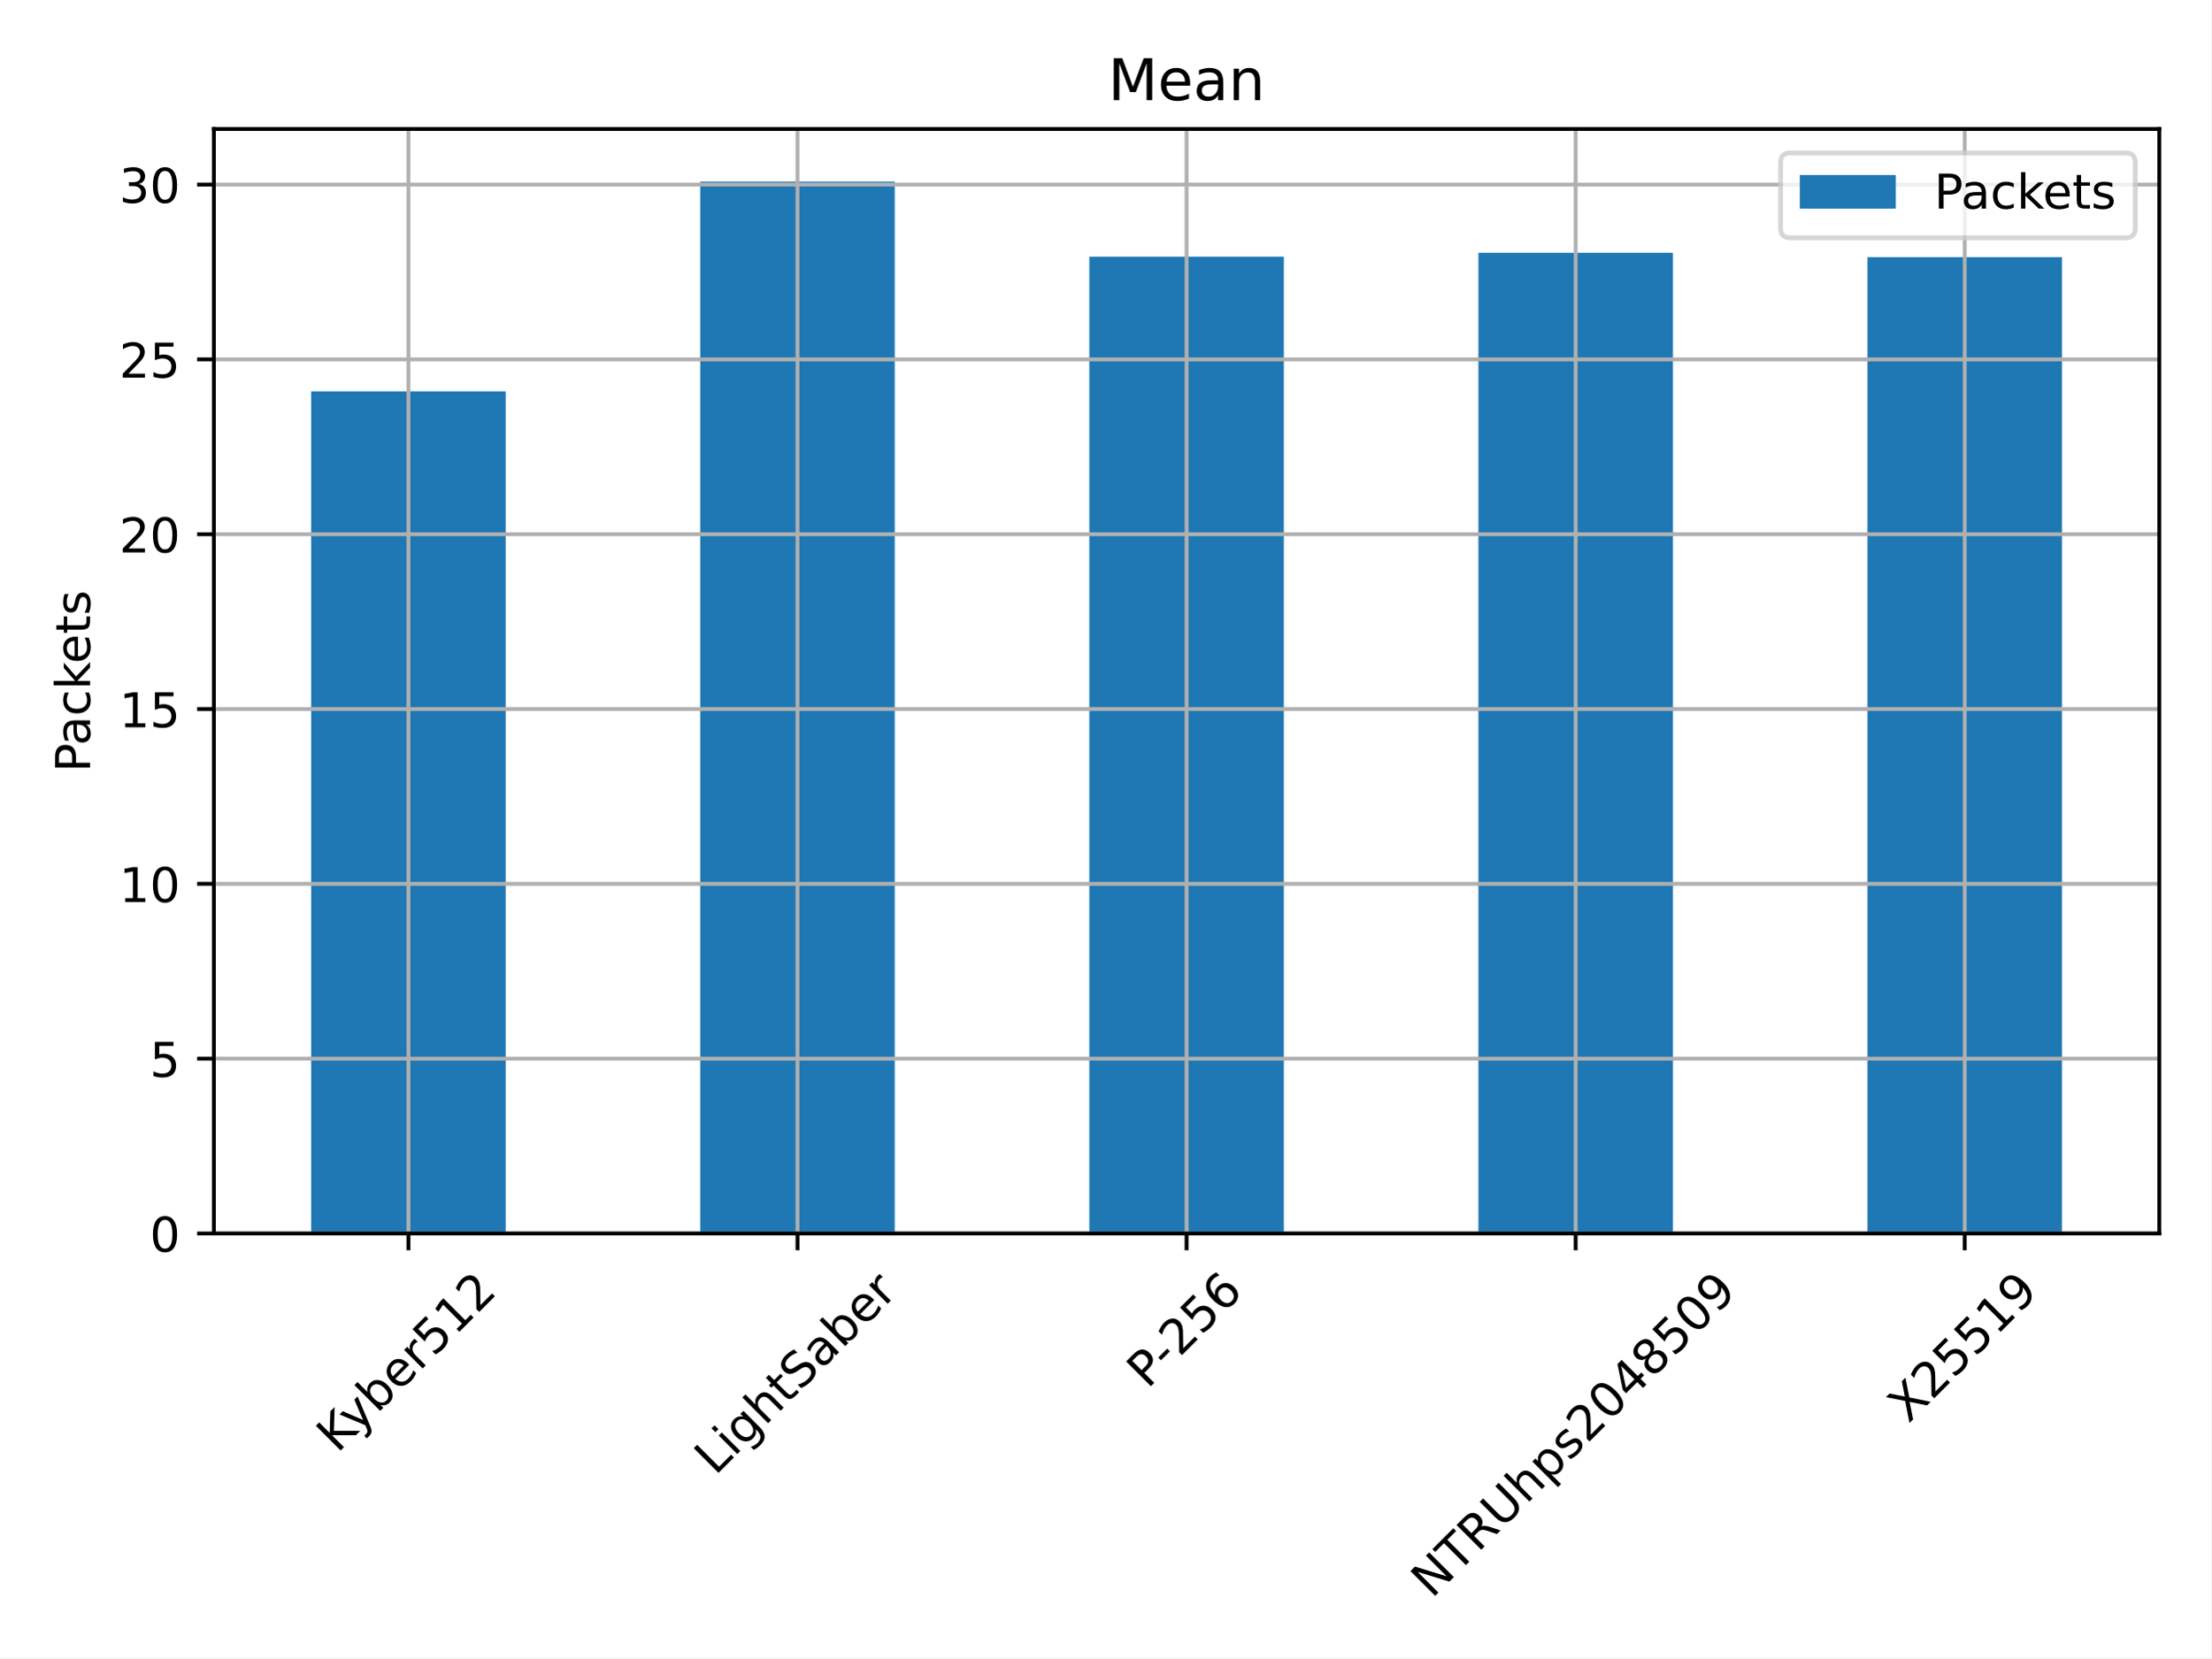
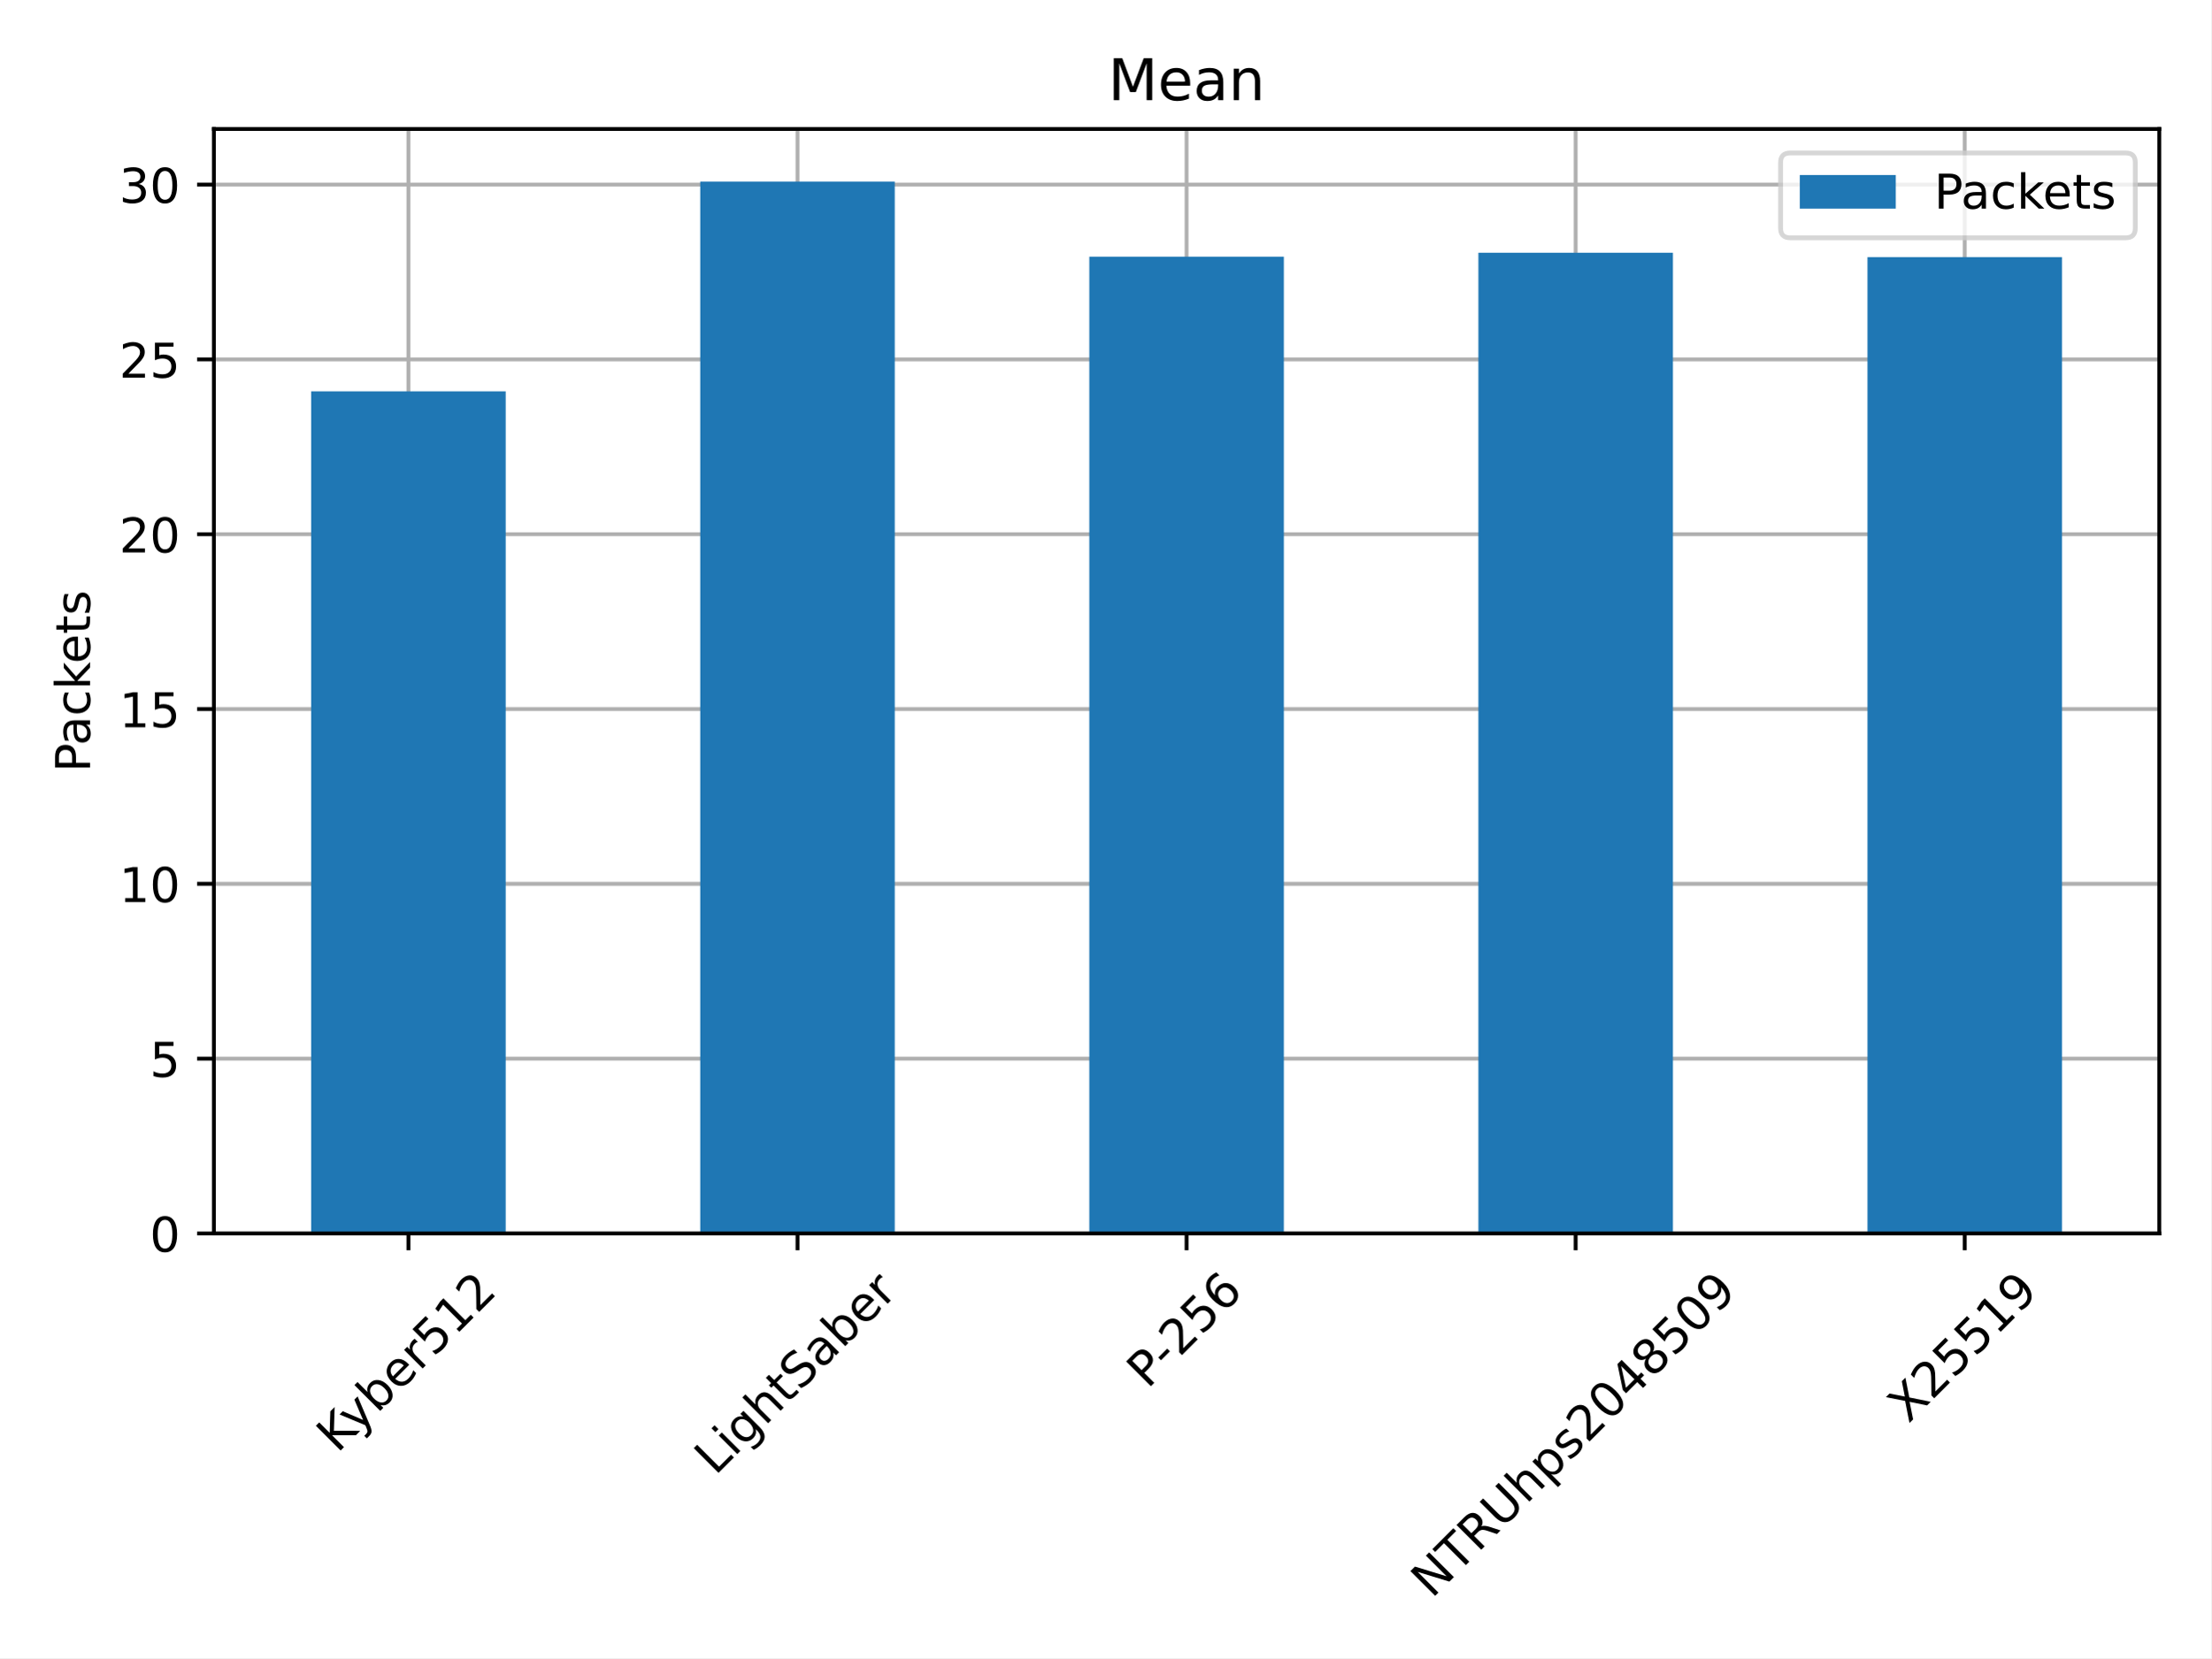
<svg xmlns="http://www.w3.org/2000/svg" xmlns:xlink="http://www.w3.org/1999/xlink" height="345.6pt" version="1.1" viewBox="0 0 460.8 345.6" width="460.8pt">
  <defs>
    <style type="text/css">*{stroke-linecap:butt;stroke-linejoin:round;}</style>
  </defs>
  <g id="figure_1">
    <g id="patch_1">
      <path d="M 0 345.6  L 460.8 345.6  L 460.8 0  L 0 0  z " style="fill:#ffffff;" />
    </g>
    <g id="axes_1">
      <g id="patch_2">
        <path d="M 44.57 257.096  L 450 257.096  L 450 26.88  L 44.57 26.88  z " style="fill:#ffffff;" />
      </g>
-       <g id="patch_3">
-         <path clip-path="url(#pce57341bcd)" d="M 64.841 257.096  L 105.385 257.096  L 105.385 81.568  L 64.841 81.568  z " style="fill:#1f77b4;" />
-       </g>
-       <g id="patch_4">
-         <path clip-path="url(#pce57341bcd)" d="M 145.928 257.096  L 186.47 257.096  L 186.47 37.843  L 145.928 37.843  z " style="fill:#1f77b4;" />
-       </g>
-       <g id="patch_5">
-         <path clip-path="url(#pce57341bcd)" d="M 227.013 257.096  L 267.557 257.096  L 267.557 53.496  L 227.013 53.496  z " style="fill:#1f77b4;" />
-       </g>
-       <g id="patch_6">
-         <path clip-path="url(#pce57341bcd)" d="M 308.099 257.096  L 348.642 257.096  L 348.642 52.68  L 308.099 52.68  z " style="fill:#1f77b4;" />
-       </g>
-       <g id="patch_7">
-         <path clip-path="url(#pce57341bcd)" d="M 389.185 257.096  L 429.728 257.096  L 429.728 53.584  L 389.185 53.584  z " style="fill:#1f77b4;" />
-       </g>
      <g id="matplotlib.axis_1">
        <g id="xtick_1">
          <g id="line2d_1">
-             <path clip-path="url(#pce57341bcd)" d="M 85.113 257.096  L 85.113 26.88  " style="fill:none;stroke:#b0b0b0;stroke-linecap:square;stroke-width:0.8;" />
+             <path clip-path="url(#p6e0b463f76)" d="M 85.113 257.096  L 85.113 26.88  " style="fill:none;stroke:#b0b0b0;stroke-linecap:square;stroke-width:0.8;" />
          </g>
          <g id="line2d_2">
            <defs>
-               <path d="M 0 0  L 0 3.5  " id="md7f3edbf3f" style="stroke:#000000;stroke-width:0.8;" />
+               <path d="M 0 0  L 0 3.5  " id="m73056ca2be" style="stroke:#000000;stroke-width:0.8;" />
            </defs>
            <g>
-               <use style="stroke:#000000;stroke-width:0.8;" x="85.113" xlink:href="#md7f3edbf3f" y="257.096" />
+               <use style="stroke:#000000;stroke-width:0.8;" x="85.113" xlink:href="#m73056ca2be" y="257.096" />
            </g>
          </g>
          <g id="text_1">
            <g transform="translate(70.28751 303.0226)rotate(-45)scale(0.1 -0.1)">
              <defs>
                <path d="M 9.812 72.906  L 19.672 72.906  L 19.672 42.094  L 52.391 72.906  L 65.094 72.906  L 28.906 38.922  L 67.672 0  L 54.688 0  L 19.672 35.109  L 19.672 0  L 9.812 0  z " id="DejaVuSans-75" />
                <path d="M 32.172 -5.078  Q 28.375 -14.844 24.75 -17.812  Q 21.141 -20.797 15.094 -20.797  L 7.906 -20.797  L 7.906 -13.281  L 13.188 -13.281  Q 16.891 -13.281 18.938 -11.516  Q 21 -9.766 23.484 -3.219  L 25.094 0.875  L 2.984 54.688  L 12.5 54.688  L 29.594 11.922  L 46.688 54.688  L 56.203 54.688  z " id="DejaVuSans-121" />
                <path d="M 48.688 27.297  Q 48.688 37.203 44.609 42.844  Q 40.531 48.484 33.406 48.484  Q 26.266 48.484 22.188 42.844  Q 18.109 37.203 18.109 27.297  Q 18.109 17.391 22.188 11.75  Q 26.266 6.109 33.406 6.109  Q 40.531 6.109 44.609 11.75  Q 48.688 17.391 48.688 27.297  z M 18.109 46.391  Q 20.953 51.266 25.266 53.625  Q 29.594 56 35.594 56  Q 45.562 56 51.781 48.094  Q 58.016 40.188 58.016 27.297  Q 58.016 14.406 51.781 6.484  Q 45.562 -1.422 35.594 -1.422  Q 29.594 -1.422 25.266 0.953  Q 20.953 3.328 18.109 8.203  L 18.109 0  L 9.078 0  L 9.078 75.984  L 18.109 75.984  z " id="DejaVuSans-98" />
                <path d="M 56.203 29.594  L 56.203 25.203  L 14.891 25.203  Q 15.484 15.922 20.484 11.062  Q 25.484 6.203 34.422 6.203  Q 39.594 6.203 44.453 7.469  Q 49.312 8.734 54.109 11.281  L 54.109 2.781  Q 49.266 0.734 44.188 -0.344  Q 39.109 -1.422 33.891 -1.422  Q 20.797 -1.422 13.156 6.188  Q 5.516 13.812 5.516 26.812  Q 5.516 40.234 12.766 48.109  Q 20.016 56 32.328 56  Q 43.359 56 49.781 48.891  Q 56.203 41.797 56.203 29.594  z M 47.219 32.234  Q 47.125 39.594 43.094 43.984  Q 39.062 48.391 32.422 48.391  Q 24.906 48.391 20.391 44.141  Q 15.875 39.891 15.188 32.172  z " id="DejaVuSans-101" />
                <path d="M 41.109 46.297  Q 39.594 47.172 37.812 47.578  Q 36.031 48 33.891 48  Q 26.266 48 22.188 43.047  Q 18.109 38.094 18.109 28.812  L 18.109 0  L 9.078 0  L 9.078 54.688  L 18.109 54.688  L 18.109 46.188  Q 20.953 51.172 25.484 53.578  Q 30.031 56 36.531 56  Q 37.453 56 38.578 55.875  Q 39.703 55.766 41.062 55.516  z " id="DejaVuSans-114" />
                <path d="M 10.797 72.906  L 49.516 72.906  L 49.516 64.594  L 19.828 64.594  L 19.828 46.734  Q 21.969 47.469 24.109 47.828  Q 26.266 48.188 28.422 48.188  Q 40.625 48.188 47.75 41.5  Q 54.891 34.812 54.891 23.391  Q 54.891 11.625 47.562 5.094  Q 40.234 -1.422 26.906 -1.422  Q 22.312 -1.422 17.547 -0.641  Q 12.797 0.141 7.719 1.703  L 7.719 11.625  Q 12.109 9.234 16.797 8.062  Q 21.484 6.891 26.703 6.891  Q 35.156 6.891 40.078 11.328  Q 45.016 15.766 45.016 23.391  Q 45.016 31 40.078 35.438  Q 35.156 39.891 26.703 39.891  Q 22.75 39.891 18.812 39.016  Q 14.891 38.141 10.797 36.281  z " id="DejaVuSans-53" />
                <path d="M 12.406 8.297  L 28.516 8.297  L 28.516 63.922  L 10.984 60.406  L 10.984 69.391  L 28.422 72.906  L 38.281 72.906  L 38.281 8.297  L 54.391 8.297  L 54.391 0  L 12.406 0  z " id="DejaVuSans-49" />
                <path d="M 19.188 8.297  L 53.609 8.297  L 53.609 0  L 7.328 0  L 7.328 8.297  Q 12.938 14.109 22.625 23.891  Q 32.328 33.688 34.812 36.531  Q 39.547 41.844 41.422 45.531  Q 43.312 49.219 43.312 52.781  Q 43.312 58.594 39.234 62.25  Q 35.156 65.922 28.609 65.922  Q 23.969 65.922 18.812 64.312  Q 13.672 62.703 7.812 59.422  L 7.812 69.391  Q 13.766 71.781 18.938 73  Q 24.125 74.219 28.422 74.219  Q 39.75 74.219 46.484 68.547  Q 53.219 62.891 53.219 53.422  Q 53.219 48.922 51.531 44.891  Q 49.859 40.875 45.406 35.406  Q 44.188 33.984 37.641 27.219  Q 31.109 20.453 19.188 8.297  z " id="DejaVuSans-50" />
              </defs>
              <use xlink:href="#DejaVuSans-75" />
              <use x="58.326" xlink:href="#DejaVuSans-121" />
              <use x="117.506" xlink:href="#DejaVuSans-98" />
              <use x="180.982" xlink:href="#DejaVuSans-101" />
              <use x="242.506" xlink:href="#DejaVuSans-114" />
              <use x="283.619" xlink:href="#DejaVuSans-53" />
              <use x="347.242" xlink:href="#DejaVuSans-49" />
              <use x="410.865" xlink:href="#DejaVuSans-50" />
            </g>
          </g>
        </g>
        <g id="xtick_2">
          <g id="line2d_3">
-             <path clip-path="url(#pce57341bcd)" d="M 166.199 257.096  L 166.199 26.88  " style="fill:none;stroke:#b0b0b0;stroke-linecap:square;stroke-width:0.8;" />
+             <path clip-path="url(#p6e0b463f76)" d="M 166.199 257.096  L 166.199 26.88  " style="fill:none;stroke:#b0b0b0;stroke-linecap:square;stroke-width:0.8;" />
          </g>
          <g id="line2d_4">
            <g>
-               <use style="stroke:#000000;stroke-width:0.8;" x="166.199" xlink:href="#md7f3edbf3f" y="257.096" />
+               <use style="stroke:#000000;stroke-width:0.8;" x="166.199" xlink:href="#m73056ca2be" y="257.096" />
            </g>
          </g>
          <g id="text_2">
            <g transform="translate(149.0423 307.6851)rotate(-45)scale(0.1 -0.1)">
              <defs>
                <path d="M 9.812 72.906  L 19.672 72.906  L 19.672 8.297  L 55.172 8.297  L 55.172 0  L 9.812 0  z " id="DejaVuSans-76" />
                <path d="M 9.422 54.688  L 18.406 54.688  L 18.406 0  L 9.422 0  z M 9.422 75.984  L 18.406 75.984  L 18.406 64.594  L 9.422 64.594  z " id="DejaVuSans-105" />
                <path d="M 45.406 27.984  Q 45.406 37.75 41.375 43.109  Q 37.359 48.484 30.078 48.484  Q 22.859 48.484 18.828 43.109  Q 14.797 37.75 14.797 27.984  Q 14.797 18.266 18.828 12.891  Q 22.859 7.516 30.078 7.516  Q 37.359 7.516 41.375 12.891  Q 45.406 18.266 45.406 27.984  z M 54.391 6.781  Q 54.391 -7.172 48.188 -13.984  Q 42 -20.797 29.203 -20.797  Q 24.469 -20.797 20.266 -20.094  Q 16.062 -19.391 12.109 -17.922  L 12.109 -9.188  Q 16.062 -11.328 19.922 -12.344  Q 23.781 -13.375 27.781 -13.375  Q 36.625 -13.375 41.016 -8.766  Q 45.406 -4.156 45.406 5.172  L 45.406 9.625  Q 42.625 4.781 38.281 2.391  Q 33.938 0 27.875 0  Q 17.828 0 11.672 7.656  Q 5.516 15.328 5.516 27.984  Q 5.516 40.672 11.672 48.328  Q 17.828 56 27.875 56  Q 33.938 56 38.281 53.609  Q 42.625 51.219 45.406 46.391  L 45.406 54.688  L 54.391 54.688  z " id="DejaVuSans-103" />
                <path d="M 54.891 33.016  L 54.891 0  L 45.906 0  L 45.906 32.719  Q 45.906 40.484 42.875 44.328  Q 39.844 48.188 33.797 48.188  Q 26.516 48.188 22.312 43.547  Q 18.109 38.922 18.109 30.906  L 18.109 0  L 9.078 0  L 9.078 75.984  L 18.109 75.984  L 18.109 46.188  Q 21.344 51.125 25.703 53.562  Q 30.078 56 35.797 56  Q 45.219 56 50.047 50.172  Q 54.891 44.344 54.891 33.016  z " id="DejaVuSans-104" />
                <path d="M 18.312 70.219  L 18.312 54.688  L 36.812 54.688  L 36.812 47.703  L 18.312 47.703  L 18.312 18.016  Q 18.312 11.328 20.141 9.422  Q 21.969 7.516 27.594 7.516  L 36.812 7.516  L 36.812 0  L 27.594 0  Q 17.188 0 13.234 3.875  Q 9.281 7.766 9.281 18.016  L 9.281 47.703  L 2.688 47.703  L 2.688 54.688  L 9.281 54.688  L 9.281 70.219  z " id="DejaVuSans-116" />
                <path d="M 53.516 70.516  L 53.516 60.891  Q 47.906 63.578 42.922 64.891  Q 37.938 66.219 33.297 66.219  Q 25.25 66.219 20.875 63.094  Q 16.5 59.969 16.5 54.203  Q 16.5 49.359 19.406 46.891  Q 22.312 44.438 30.422 42.922  L 36.375 41.703  Q 47.406 39.594 52.656 34.297  Q 57.906 29 57.906 20.125  Q 57.906 9.516 50.797 4.047  Q 43.703 -1.422 29.984 -1.422  Q 24.812 -1.422 18.969 -0.25  Q 13.141 0.922 6.891 3.219  L 6.891 13.375  Q 12.891 10.016 18.656 8.297  Q 24.422 6.594 29.984 6.594  Q 38.422 6.594 43.016 9.906  Q 47.609 13.234 47.609 19.391  Q 47.609 24.75 44.312 27.781  Q 41.016 30.812 33.5 32.328  L 27.484 33.5  Q 16.453 35.688 11.516 40.375  Q 6.594 45.062 6.594 53.422  Q 6.594 63.094 13.406 68.656  Q 20.219 74.219 32.172 74.219  Q 37.312 74.219 42.625 73.281  Q 47.953 72.359 53.516 70.516  z " id="DejaVuSans-83" />
                <path d="M 34.281 27.484  Q 23.391 27.484 19.188 25  Q 14.984 22.516 14.984 16.5  Q 14.984 11.719 18.141 8.906  Q 21.297 6.109 26.703 6.109  Q 34.188 6.109 38.703 11.406  Q 43.219 16.703 43.219 25.484  L 43.219 27.484  z M 52.203 31.203  L 52.203 0  L 43.219 0  L 43.219 8.297  Q 40.141 3.328 35.547 0.953  Q 30.953 -1.422 24.312 -1.422  Q 15.922 -1.422 10.953 3.297  Q 6 8.016 6 15.922  Q 6 25.141 12.172 29.828  Q 18.359 34.516 30.609 34.516  L 43.219 34.516  L 43.219 35.406  Q 43.219 41.609 39.141 45  Q 35.062 48.391 27.688 48.391  Q 23 48.391 18.547 47.266  Q 14.109 46.141 10.016 43.891  L 10.016 52.203  Q 14.938 54.109 19.578 55.047  Q 24.219 56 28.609 56  Q 40.484 56 46.344 49.844  Q 52.203 43.703 52.203 31.203  z " id="DejaVuSans-97" />
              </defs>
              <use xlink:href="#DejaVuSans-76" />
              <use x="55.713" xlink:href="#DejaVuSans-105" />
              <use x="83.496" xlink:href="#DejaVuSans-103" />
              <use x="146.973" xlink:href="#DejaVuSans-104" />
              <use x="210.352" xlink:href="#DejaVuSans-116" />
              <use x="249.561" xlink:href="#DejaVuSans-83" />
              <use x="313.037" xlink:href="#DejaVuSans-97" />
              <use x="374.316" xlink:href="#DejaVuSans-98" />
              <use x="437.793" xlink:href="#DejaVuSans-101" />
              <use x="499.316" xlink:href="#DejaVuSans-114" />
            </g>
          </g>
        </g>
        <g id="xtick_3">
          <g id="line2d_5">
-             <path clip-path="url(#pce57341bcd)" d="M 247.285 257.096  L 247.285 26.88  " style="fill:none;stroke:#b0b0b0;stroke-linecap:square;stroke-width:0.8;" />
+             <path clip-path="url(#p6e0b463f76)" d="M 247.285 257.096  L 247.285 26.88  " style="fill:none;stroke:#b0b0b0;stroke-linecap:square;stroke-width:0.8;" />
          </g>
          <g id="line2d_6">
            <g>
-               <use style="stroke:#000000;stroke-width:0.8;" x="247.285" xlink:href="#md7f3edbf3f" y="257.096" />
+               <use style="stroke:#000000;stroke-width:0.8;" x="247.285" xlink:href="#m73056ca2be" y="257.096" />
            </g>
          </g>
          <g id="text_3">
            <g transform="translate(239.1599 289.6218)rotate(-45)scale(0.1 -0.1)">
              <defs>
                <path d="M 19.672 64.797  L 19.672 37.406  L 32.078 37.406  Q 38.969 37.406 42.719 40.969  Q 46.484 44.531 46.484 51.125  Q 46.484 57.672 42.719 61.234  Q 38.969 64.797 32.078 64.797  z M 9.812 72.906  L 32.078 72.906  Q 44.344 72.906 50.609 67.359  Q 56.891 61.812 56.891 51.125  Q 56.891 40.328 50.609 34.812  Q 44.344 29.297 32.078 29.297  L 19.672 29.297  L 19.672 0  L 9.812 0  z " id="DejaVuSans-80" />
                <path d="M 4.891 31.391  L 31.203 31.391  L 31.203 23.391  L 4.891 23.391  z " id="DejaVuSans-45" />
                <path d="M 33.016 40.375  Q 26.375 40.375 22.484 35.828  Q 18.609 31.297 18.609 23.391  Q 18.609 15.531 22.484 10.953  Q 26.375 6.391 33.016 6.391  Q 39.656 6.391 43.531 10.953  Q 47.406 15.531 47.406 23.391  Q 47.406 31.297 43.531 35.828  Q 39.656 40.375 33.016 40.375  z M 52.594 71.297  L 52.594 62.312  Q 48.875 64.062 45.094 64.984  Q 41.312 65.922 37.594 65.922  Q 27.828 65.922 22.672 59.328  Q 17.531 52.734 16.797 39.406  Q 19.672 43.656 24.016 45.922  Q 28.375 48.188 33.594 48.188  Q 44.578 48.188 50.953 41.516  Q 57.328 34.859 57.328 23.391  Q 57.328 12.156 50.688 5.359  Q 44.047 -1.422 33.016 -1.422  Q 20.359 -1.422 13.672 8.266  Q 6.984 17.969 6.984 36.375  Q 6.984 53.656 15.188 63.938  Q 23.391 74.219 37.203 74.219  Q 40.922 74.219 44.703 73.484  Q 48.484 72.75 52.594 71.297  z " id="DejaVuSans-54" />
              </defs>
              <use xlink:href="#DejaVuSans-80" />
              <use x="58.053" xlink:href="#DejaVuSans-45" />
              <use x="94.137" xlink:href="#DejaVuSans-50" />
              <use x="157.76" xlink:href="#DejaVuSans-53" />
              <use x="221.383" xlink:href="#DejaVuSans-54" />
            </g>
          </g>
        </g>
        <g id="xtick_4">
          <g id="line2d_7">
-             <path clip-path="url(#pce57341bcd)" d="M 328.371 257.096  L 328.371 26.88  " style="fill:none;stroke:#b0b0b0;stroke-linecap:square;stroke-width:0.8;" />
+             <path clip-path="url(#p6e0b463f76)" d="M 328.371 257.096  L 328.371 26.88  " style="fill:none;stroke:#b0b0b0;stroke-linecap:square;stroke-width:0.8;" />
          </g>
          <g id="line2d_8">
            <g>
-               <use style="stroke:#000000;stroke-width:0.8;" x="328.371" xlink:href="#md7f3edbf3f" y="257.096" />
+               <use style="stroke:#000000;stroke-width:0.8;" x="328.371" xlink:href="#m73056ca2be" y="257.096" />
            </g>
          </g>
          <g id="text_4">
            <g transform="translate(298.4002 333.3133)rotate(-45)scale(0.1 -0.1)">
              <defs>
                <path d="M 9.812 72.906  L 23.094 72.906  L 55.422 11.922  L 55.422 72.906  L 64.984 72.906  L 64.984 0  L 51.703 0  L 19.391 60.984  L 19.391 0  L 9.812 0  z " id="DejaVuSans-78" />
                <path d="M -0.297 72.906  L 61.375 72.906  L 61.375 64.594  L 35.5 64.594  L 35.5 0  L 25.594 0  L 25.594 64.594  L -0.297 64.594  z " id="DejaVuSans-84" />
                <path d="M 44.391 34.188  Q 47.562 33.109 50.562 29.594  Q 53.562 26.078 56.594 19.922  L 66.609 0  L 56 0  L 46.688 18.703  Q 43.062 26.031 39.672 28.422  Q 36.281 30.812 30.422 30.812  L 19.672 30.812  L 19.672 0  L 9.812 0  L 9.812 72.906  L 32.078 72.906  Q 44.578 72.906 50.734 67.672  Q 56.891 62.453 56.891 51.906  Q 56.891 45.016 53.688 40.469  Q 50.484 35.938 44.391 34.188  z M 19.672 64.797  L 19.672 38.922  L 32.078 38.922  Q 39.203 38.922 42.844 42.219  Q 46.484 45.516 46.484 51.906  Q 46.484 58.297 42.844 61.547  Q 39.203 64.797 32.078 64.797  z " id="DejaVuSans-82" />
                <path d="M 8.688 72.906  L 18.609 72.906  L 18.609 28.609  Q 18.609 16.891 22.844 11.734  Q 27.094 6.594 36.625 6.594  Q 46.094 6.594 50.344 11.734  Q 54.594 16.891 54.594 28.609  L 54.594 72.906  L 64.5 72.906  L 64.5 27.391  Q 64.5 13.141 57.438 5.859  Q 50.391 -1.422 36.625 -1.422  Q 22.797 -1.422 15.734 5.859  Q 8.688 13.141 8.688 27.391  z " id="DejaVuSans-85" />
                <path d="M 18.109 8.203  L 18.109 -20.797  L 9.078 -20.797  L 9.078 54.688  L 18.109 54.688  L 18.109 46.391  Q 20.953 51.266 25.266 53.625  Q 29.594 56 35.594 56  Q 45.562 56 51.781 48.094  Q 58.016 40.188 58.016 27.297  Q 58.016 14.406 51.781 6.484  Q 45.562 -1.422 35.594 -1.422  Q 29.594 -1.422 25.266 0.953  Q 20.953 3.328 18.109 8.203  z M 48.688 27.297  Q 48.688 37.203 44.609 42.844  Q 40.531 48.484 33.406 48.484  Q 26.266 48.484 22.188 42.844  Q 18.109 37.203 18.109 27.297  Q 18.109 17.391 22.188 11.75  Q 26.266 6.109 33.406 6.109  Q 40.531 6.109 44.609 11.75  Q 48.688 17.391 48.688 27.297  z " id="DejaVuSans-112" />
                <path d="M 44.281 53.078  L 44.281 44.578  Q 40.484 46.531 36.375 47.5  Q 32.281 48.484 27.875 48.484  Q 21.188 48.484 17.844 46.438  Q 14.5 44.391 14.5 40.281  Q 14.5 37.156 16.891 35.375  Q 19.281 33.594 26.516 31.984  L 29.594 31.297  Q 39.156 29.25 43.188 25.516  Q 47.219 21.781 47.219 15.094  Q 47.219 7.469 41.188 3.016  Q 35.156 -1.422 24.609 -1.422  Q 20.219 -1.422 15.453 -0.562  Q 10.688 0.297 5.422 2  L 5.422 11.281  Q 10.406 8.688 15.234 7.391  Q 20.062 6.109 24.812 6.109  Q 31.156 6.109 34.562 8.281  Q 37.984 10.453 37.984 14.406  Q 37.984 18.062 35.516 20.016  Q 33.062 21.969 24.703 23.781  L 21.578 24.516  Q 13.234 26.266 9.516 29.906  Q 5.812 33.547 5.812 39.891  Q 5.812 47.609 11.281 51.797  Q 16.75 56 26.812 56  Q 31.781 56 36.172 55.266  Q 40.578 54.547 44.281 53.078  z " id="DejaVuSans-115" />
                <path d="M 31.781 66.406  Q 24.172 66.406 20.328 58.906  Q 16.5 51.422 16.5 36.375  Q 16.5 21.391 20.328 13.891  Q 24.172 6.391 31.781 6.391  Q 39.453 6.391 43.281 13.891  Q 47.125 21.391 47.125 36.375  Q 47.125 51.422 43.281 58.906  Q 39.453 66.406 31.781 66.406  z M 31.781 74.219  Q 44.047 74.219 50.516 64.516  Q 56.984 54.828 56.984 36.375  Q 56.984 17.969 50.516 8.266  Q 44.047 -1.422 31.781 -1.422  Q 19.531 -1.422 13.062 8.266  Q 6.594 17.969 6.594 36.375  Q 6.594 54.828 13.062 64.516  Q 19.531 74.219 31.781 74.219  z " id="DejaVuSans-48" />
                <path d="M 37.797 64.312  L 12.891 25.391  L 37.797 25.391  z M 35.203 72.906  L 47.609 72.906  L 47.609 25.391  L 58.016 25.391  L 58.016 17.188  L 47.609 17.188  L 47.609 0  L 37.797 0  L 37.797 17.188  L 4.891 17.188  L 4.891 26.703  z " id="DejaVuSans-52" />
                <path d="M 31.781 34.625  Q 24.75 34.625 20.719 30.859  Q 16.703 27.094 16.703 20.516  Q 16.703 13.922 20.719 10.156  Q 24.75 6.391 31.781 6.391  Q 38.812 6.391 42.859 10.172  Q 46.922 13.969 46.922 20.516  Q 46.922 27.094 42.891 30.859  Q 38.875 34.625 31.781 34.625  z M 21.922 38.812  Q 15.578 40.375 12.031 44.719  Q 8.5 49.078 8.5 55.328  Q 8.5 64.062 14.719 69.141  Q 20.953 74.219 31.781 74.219  Q 42.672 74.219 48.875 69.141  Q 55.078 64.062 55.078 55.328  Q 55.078 49.078 51.531 44.719  Q 48 40.375 41.703 38.812  Q 48.828 37.156 52.797 32.312  Q 56.781 27.484 56.781 20.516  Q 56.781 9.906 50.312 4.234  Q 43.844 -1.422 31.781 -1.422  Q 19.734 -1.422 13.25 4.234  Q 6.781 9.906 6.781 20.516  Q 6.781 27.484 10.781 32.312  Q 14.797 37.156 21.922 38.812  z M 18.312 54.391  Q 18.312 48.734 21.844 45.562  Q 25.391 42.391 31.781 42.391  Q 38.141 42.391 41.719 45.562  Q 45.312 48.734 45.312 54.391  Q 45.312 60.062 41.719 63.234  Q 38.141 66.406 31.781 66.406  Q 25.391 66.406 21.844 63.234  Q 18.312 60.062 18.312 54.391  z " id="DejaVuSans-56" />
                <path d="M 10.984 1.516  L 10.984 10.5  Q 14.703 8.734 18.5 7.812  Q 22.312 6.891 25.984 6.891  Q 35.75 6.891 40.891 13.453  Q 46.047 20.016 46.781 33.406  Q 43.953 29.203 39.594 26.953  Q 35.25 24.703 29.984 24.703  Q 19.047 24.703 12.672 31.312  Q 6.297 37.938 6.297 49.422  Q 6.297 60.641 12.938 67.422  Q 19.578 74.219 30.609 74.219  Q 43.266 74.219 49.922 64.516  Q 56.594 54.828 56.594 36.375  Q 56.594 19.141 48.406 8.859  Q 40.234 -1.422 26.422 -1.422  Q 22.703 -1.422 18.891 -0.688  Q 15.094 0.047 10.984 1.516  z M 30.609 32.422  Q 37.25 32.422 41.125 36.953  Q 45.016 41.5 45.016 49.422  Q 45.016 57.281 41.125 61.844  Q 37.25 66.406 30.609 66.406  Q 23.969 66.406 20.094 61.844  Q 16.219 57.281 16.219 49.422  Q 16.219 41.5 20.094 36.953  Q 23.969 32.422 30.609 32.422  z " id="DejaVuSans-57" />
              </defs>
              <use xlink:href="#DejaVuSans-78" />
              <use x="74.805" xlink:href="#DejaVuSans-84" />
              <use x="135.889" xlink:href="#DejaVuSans-82" />
              <use x="205.371" xlink:href="#DejaVuSans-85" />
              <use x="278.564" xlink:href="#DejaVuSans-104" />
              <use x="341.943" xlink:href="#DejaVuSans-112" />
              <use x="405.42" xlink:href="#DejaVuSans-115" />
              <use x="457.52" xlink:href="#DejaVuSans-50" />
              <use x="521.143" xlink:href="#DejaVuSans-48" />
              <use x="584.766" xlink:href="#DejaVuSans-52" />
              <use x="648.389" xlink:href="#DejaVuSans-56" />
              <use x="712.012" xlink:href="#DejaVuSans-53" />
              <use x="775.635" xlink:href="#DejaVuSans-48" />
              <use x="839.258" xlink:href="#DejaVuSans-57" />
            </g>
          </g>
        </g>
        <g id="xtick_5">
          <g id="line2d_9">
-             <path clip-path="url(#pce57341bcd)" d="M 409.457 257.096  L 409.457 26.88  " style="fill:none;stroke:#b0b0b0;stroke-linecap:square;stroke-width:0.8;" />
+             <path clip-path="url(#p6e0b463f76)" d="M 409.457 257.096  L 409.457 26.88  " style="fill:none;stroke:#b0b0b0;stroke-linecap:square;stroke-width:0.8;" />
          </g>
          <g id="line2d_10">
            <g>
-               <use style="stroke:#000000;stroke-width:0.8;" x="409.457" xlink:href="#md7f3edbf3f" y="257.096" />
+               <use style="stroke:#000000;stroke-width:0.8;" x="409.457" xlink:href="#m73056ca2be" y="257.096" />
            </g>
          </g>
          <g id="text_5">
            <g transform="translate(397.7389 296.8078)rotate(-45)scale(0.1 -0.1)">
              <defs>
                <path d="M 6.297 72.906  L 16.891 72.906  L 35.016 45.797  L 53.219 72.906  L 63.812 72.906  L 40.375 37.891  L 65.375 0  L 54.781 0  L 34.281 31  L 13.625 0  L 2.984 0  L 29 38.922  z " id="DejaVuSans-88" />
              </defs>
              <use xlink:href="#DejaVuSans-88" />
              <use x="68.506" xlink:href="#DejaVuSans-50" />
              <use x="132.129" xlink:href="#DejaVuSans-53" />
              <use x="195.752" xlink:href="#DejaVuSans-53" />
              <use x="259.375" xlink:href="#DejaVuSans-49" />
              <use x="322.998" xlink:href="#DejaVuSans-57" />
            </g>
          </g>
        </g>
      </g>
      <g id="matplotlib.axis_2">
        <g id="ytick_1">
          <g id="line2d_11">
-             <path clip-path="url(#pce57341bcd)" d="M 44.57 257.096  L 450 257.096  " style="fill:none;stroke:#b0b0b0;stroke-linecap:square;stroke-width:0.8;" />
+             <path clip-path="url(#p6e0b463f76)" d="M 44.57 257.096  L 450 257.096  " style="fill:none;stroke:#b0b0b0;stroke-linecap:square;stroke-width:0.8;" />
          </g>
          <g id="line2d_12">
            <defs>
-               <path d="M 0 0  L -3.5 0  " id="m034a5433d5" style="stroke:#000000;stroke-width:0.8;" />
+               <path d="M 0 0  L -3.5 0  " id="mbaeed193f7" style="stroke:#000000;stroke-width:0.8;" />
            </defs>
            <g>
-               <use style="stroke:#000000;stroke-width:0.8;" x="44.57" xlink:href="#m034a5433d5" y="257.096" />
+               <use style="stroke:#000000;stroke-width:0.8;" x="44.57" xlink:href="#mbaeed193f7" y="257.096" />
            </g>
          </g>
          <g id="text_6">
            <g transform="translate(31.2075 260.8956)scale(0.1 -0.1)">
              <use xlink:href="#DejaVuSans-48" />
            </g>
          </g>
        </g>
        <g id="ytick_2">
          <g id="line2d_13">
-             <path clip-path="url(#pce57341bcd)" d="M 44.57 220.659  L 450 220.659  " style="fill:none;stroke:#b0b0b0;stroke-linecap:square;stroke-width:0.8;" />
+             <path clip-path="url(#p6e0b463f76)" d="M 44.57 220.659  L 450 220.659  " style="fill:none;stroke:#b0b0b0;stroke-linecap:square;stroke-width:0.8;" />
          </g>
          <g id="line2d_14">
            <g>
-               <use style="stroke:#000000;stroke-width:0.8;" x="44.57" xlink:href="#m034a5433d5" y="220.659" />
+               <use style="stroke:#000000;stroke-width:0.8;" x="44.57" xlink:href="#mbaeed193f7" y="220.659" />
            </g>
          </g>
          <g id="text_7">
            <g transform="translate(31.2075 224.4578)scale(0.1 -0.1)">
              <use xlink:href="#DejaVuSans-53" />
            </g>
          </g>
        </g>
        <g id="ytick_3">
          <g id="line2d_15">
-             <path clip-path="url(#pce57341bcd)" d="M 44.57 184.221  L 450 184.221  " style="fill:none;stroke:#b0b0b0;stroke-linecap:square;stroke-width:0.8;" />
+             <path clip-path="url(#p6e0b463f76)" d="M 44.57 184.221  L 450 184.221  " style="fill:none;stroke:#b0b0b0;stroke-linecap:square;stroke-width:0.8;" />
          </g>
          <g id="line2d_16">
            <g>
-               <use style="stroke:#000000;stroke-width:0.8;" x="44.57" xlink:href="#m034a5433d5" y="184.221" />
+               <use style="stroke:#000000;stroke-width:0.8;" x="44.57" xlink:href="#mbaeed193f7" y="184.221" />
            </g>
          </g>
          <g id="text_8">
            <g transform="translate(24.845 188.02)scale(0.1 -0.1)">
              <use xlink:href="#DejaVuSans-49" />
              <use x="63.623" xlink:href="#DejaVuSans-48" />
            </g>
          </g>
        </g>
        <g id="ytick_4">
          <g id="line2d_17">
-             <path clip-path="url(#pce57341bcd)" d="M 44.57 147.783  L 450 147.783  " style="fill:none;stroke:#b0b0b0;stroke-linecap:square;stroke-width:0.8;" />
+             <path clip-path="url(#p6e0b463f76)" d="M 44.57 147.783  L 450 147.783  " style="fill:none;stroke:#b0b0b0;stroke-linecap:square;stroke-width:0.8;" />
          </g>
          <g id="line2d_18">
            <g>
-               <use style="stroke:#000000;stroke-width:0.8;" x="44.57" xlink:href="#m034a5433d5" y="147.783" />
+               <use style="stroke:#000000;stroke-width:0.8;" x="44.57" xlink:href="#mbaeed193f7" y="147.783" />
            </g>
          </g>
          <g id="text_9">
            <g transform="translate(24.845 151.5821)scale(0.1 -0.1)">
              <use xlink:href="#DejaVuSans-49" />
              <use x="63.623" xlink:href="#DejaVuSans-53" />
            </g>
          </g>
        </g>
        <g id="ytick_5">
          <g id="line2d_19">
-             <path clip-path="url(#pce57341bcd)" d="M 44.57 111.345  L 450 111.345  " style="fill:none;stroke:#b0b0b0;stroke-linecap:square;stroke-width:0.8;" />
+             <path clip-path="url(#p6e0b463f76)" d="M 44.57 111.345  L 450 111.345  " style="fill:none;stroke:#b0b0b0;stroke-linecap:square;stroke-width:0.8;" />
          </g>
          <g id="line2d_20">
            <g>
-               <use style="stroke:#000000;stroke-width:0.8;" x="44.57" xlink:href="#m034a5433d5" y="111.345" />
+               <use style="stroke:#000000;stroke-width:0.8;" x="44.57" xlink:href="#mbaeed193f7" y="111.345" />
            </g>
          </g>
          <g id="text_10">
            <g transform="translate(24.845 115.1443)scale(0.1 -0.1)">
              <use xlink:href="#DejaVuSans-50" />
              <use x="63.623" xlink:href="#DejaVuSans-48" />
            </g>
          </g>
        </g>
        <g id="ytick_6">
          <g id="line2d_21">
-             <path clip-path="url(#pce57341bcd)" d="M 44.57 74.907  L 450 74.907  " style="fill:none;stroke:#b0b0b0;stroke-linecap:square;stroke-width:0.8;" />
+             <path clip-path="url(#p6e0b463f76)" d="M 44.57 74.907  L 450 74.907  " style="fill:none;stroke:#b0b0b0;stroke-linecap:square;stroke-width:0.8;" />
          </g>
          <g id="line2d_22">
            <g>
-               <use style="stroke:#000000;stroke-width:0.8;" x="44.57" xlink:href="#m034a5433d5" y="74.907" />
+               <use style="stroke:#000000;stroke-width:0.8;" x="44.57" xlink:href="#mbaeed193f7" y="74.907" />
            </g>
          </g>
          <g id="text_11">
            <g transform="translate(24.845 78.70646)scale(0.1 -0.1)">
              <use xlink:href="#DejaVuSans-50" />
              <use x="63.623" xlink:href="#DejaVuSans-53" />
            </g>
          </g>
        </g>
        <g id="ytick_7">
          <g id="line2d_23">
-             <path clip-path="url(#pce57341bcd)" d="M 44.57 38.469  L 450 38.469  " style="fill:none;stroke:#b0b0b0;stroke-linecap:square;stroke-width:0.8;" />
+             <path clip-path="url(#p6e0b463f76)" d="M 44.57 38.469  L 450 38.469  " style="fill:none;stroke:#b0b0b0;stroke-linecap:square;stroke-width:0.8;" />
          </g>
          <g id="line2d_24">
            <g>
-               <use style="stroke:#000000;stroke-width:0.8;" x="44.57" xlink:href="#m034a5433d5" y="38.469" />
+               <use style="stroke:#000000;stroke-width:0.8;" x="44.57" xlink:href="#mbaeed193f7" y="38.469" />
            </g>
          </g>
          <g id="text_12">
            <g transform="translate(24.845 42.26864)scale(0.1 -0.1)">
              <defs>
                <path d="M 40.578 39.312  Q 47.656 37.797 51.625 33  Q 55.609 28.219 55.609 21.188  Q 55.609 10.406 48.188 4.484  Q 40.766 -1.422 27.094 -1.422  Q 22.516 -1.422 17.656 -0.516  Q 12.797 0.391 7.625 2.203  L 7.625 11.719  Q 11.719 9.328 16.594 8.109  Q 21.484 6.891 26.812 6.891  Q 36.078 6.891 40.938 10.547  Q 45.797 14.203 45.797 21.188  Q 45.797 27.641 41.281 31.266  Q 36.766 34.906 28.719 34.906  L 20.219 34.906  L 20.219 43.016  L 29.109 43.016  Q 36.375 43.016 40.234 45.922  Q 44.094 48.828 44.094 54.297  Q 44.094 59.906 40.109 62.906  Q 36.141 65.922 28.719 65.922  Q 24.656 65.922 20.016 65.031  Q 15.375 64.156 9.812 62.312  L 9.812 71.094  Q 15.438 72.656 20.344 73.438  Q 25.25 74.219 29.594 74.219  Q 40.828 74.219 47.359 69.109  Q 53.906 64.016 53.906 55.328  Q 53.906 49.266 50.438 45.094  Q 46.969 40.922 40.578 39.312  z " id="DejaVuSans-51" />
              </defs>
              <use xlink:href="#DejaVuSans-51" />
              <use x="63.623" xlink:href="#DejaVuSans-48" />
            </g>
          </g>
        </g>
        <g id="text_13">
          <g transform="translate(18.76531 160.9468)rotate(-90)scale(0.1 -0.1)">
            <defs>
              <path d="M 48.781 52.594  L 48.781 44.188  Q 44.969 46.297 41.141 47.344  Q 37.312 48.391 33.406 48.391  Q 24.656 48.391 19.812 42.844  Q 14.984 37.312 14.984 27.297  Q 14.984 17.281 19.812 11.734  Q 24.656 6.203 33.406 6.203  Q 37.312 6.203 41.141 7.25  Q 44.969 8.297 48.781 10.406  L 48.781 2.094  Q 45.016 0.344 40.984 -0.531  Q 36.969 -1.422 32.422 -1.422  Q 20.062 -1.422 12.781 6.344  Q 5.516 14.109 5.516 27.297  Q 5.516 40.672 12.859 48.328  Q 20.219 56 33.016 56  Q 37.156 56 41.109 55.141  Q 45.062 54.297 48.781 52.594  z " id="DejaVuSans-99" />
              <path d="M 9.078 75.984  L 18.109 75.984  L 18.109 31.109  L 44.922 54.688  L 56.391 54.688  L 27.391 29.109  L 57.625 0  L 45.906 0  L 18.109 26.703  L 18.109 0  L 9.078 0  z " id="DejaVuSans-107" />
            </defs>
            <use xlink:href="#DejaVuSans-80" />
            <use x="55.803" xlink:href="#DejaVuSans-97" />
            <use x="117.082" xlink:href="#DejaVuSans-99" />
            <use x="172.062" xlink:href="#DejaVuSans-107" />
            <use x="226.348" xlink:href="#DejaVuSans-101" />
            <use x="287.871" xlink:href="#DejaVuSans-116" />
            <use x="327.08" xlink:href="#DejaVuSans-115" />
          </g>
        </g>
      </g>
+       <g id="patch_3">
+         <path clip-path="url(#p6e0b463f76)" d="M 64.841 257.096  L 105.385 257.096  L 105.385 81.568  L 64.841 81.568  z " style="fill:#1f77b4;" />
+       </g>
+       <g id="patch_4">
+         <path clip-path="url(#p6e0b463f76)" d="M 145.928 257.096  L 186.47 257.096  L 186.47 37.843  L 145.928 37.843  z " style="fill:#1f77b4;" />
+       </g>
+       <g id="patch_5">
+         <path clip-path="url(#p6e0b463f76)" d="M 227.013 257.096  L 267.557 257.096  L 267.557 53.496  L 227.013 53.496  z " style="fill:#1f77b4;" />
+       </g>
+       <g id="patch_6">
+         <path clip-path="url(#p6e0b463f76)" d="M 308.099 257.096  L 348.642 257.096  L 348.642 52.68  L 308.099 52.68  z " style="fill:#1f77b4;" />
+       </g>
+       <g id="patch_7">
+         <path clip-path="url(#p6e0b463f76)" d="M 389.185 257.096  L 429.728 257.096  L 429.728 53.584  L 389.185 53.584  z " style="fill:#1f77b4;" />
+       </g>
      <g id="patch_8">
        <path d="M 44.57 257.096  L 44.57 26.88  " style="fill:none;stroke:#000000;stroke-linecap:square;stroke-linejoin:miter;stroke-width:0.8;" />
      </g>
      <g id="patch_9">
        <path d="M 450 257.096  L 450 26.88  " style="fill:none;stroke:#000000;stroke-linecap:square;stroke-linejoin:miter;stroke-width:0.8;" />
      </g>
      <g id="patch_10">
        <path d="M 44.57 257.096  L 450 257.096  " style="fill:none;stroke:#000000;stroke-linecap:square;stroke-linejoin:miter;stroke-width:0.8;" />
      </g>
      <g id="patch_11">
        <path d="M 44.57 26.88  L 450 26.88  " style="fill:none;stroke:#000000;stroke-linecap:square;stroke-linejoin:miter;stroke-width:0.8;" />
      </g>
      <g id="text_14">
        <g transform="translate(230.9369 20.88)scale(0.12 -0.12)">
          <defs>
            <path d="M 9.812 72.906  L 24.516 72.906  L 43.109 23.297  L 61.812 72.906  L 76.516 72.906  L 76.516 0  L 66.891 0  L 66.891 64.016  L 48.094 14.016  L 38.188 14.016  L 19.391 64.016  L 19.391 0  L 9.812 0  z " id="DejaVuSans-77" />
            <path d="M 54.891 33.016  L 54.891 0  L 45.906 0  L 45.906 32.719  Q 45.906 40.484 42.875 44.328  Q 39.844 48.188 33.797 48.188  Q 26.516 48.188 22.312 43.547  Q 18.109 38.922 18.109 30.906  L 18.109 0  L 9.078 0  L 9.078 54.688  L 18.109 54.688  L 18.109 46.188  Q 21.344 51.125 25.703 53.562  Q 30.078 56 35.797 56  Q 45.219 56 50.047 50.172  Q 54.891 44.344 54.891 33.016  z " id="DejaVuSans-110" />
          </defs>
          <use xlink:href="#DejaVuSans-77" />
          <use x="86.279" xlink:href="#DejaVuSans-101" />
          <use x="147.803" xlink:href="#DejaVuSans-97" />
          <use x="209.082" xlink:href="#DejaVuSans-110" />
        </g>
      </g>
      <g id="legend_1">
        <g id="patch_12">
          <path d="M 373.083 49.558  L 443 49.558  Q 445 49.558 445 47.558  L 445 33.88  Q 445 31.88 443 31.88  L 373.083 31.88  Q 371.083 31.88 371.083 33.88  L 371.083 47.558  Q 371.083 49.558 373.083 49.558  z " style="fill:#ffffff;opacity:0.8;stroke:#cccccc;stroke-linejoin:miter;" />
        </g>
        <g id="patch_13">
          <path d="M 375.083 43.478  L 395.083 43.478  L 395.083 36.478  L 375.083 36.478  z " style="fill:#1f77b4;" />
        </g>
        <g id="text_15">
          <g transform="translate(403.0828 43.47844)scale(0.1 -0.1)">
            <use xlink:href="#DejaVuSans-80" />
            <use x="55.803" xlink:href="#DejaVuSans-97" />
            <use x="117.082" xlink:href="#DejaVuSans-99" />
            <use x="172.062" xlink:href="#DejaVuSans-107" />
            <use x="226.348" xlink:href="#DejaVuSans-101" />
            <use x="287.871" xlink:href="#DejaVuSans-116" />
            <use x="327.08" xlink:href="#DejaVuSans-115" />
          </g>
        </g>
      </g>
    </g>
  </g>
  <defs>
-     <clipPath id="pce57341bcd">
+     <clipPath id="p6e0b463f76">
      <rect height="230.216" width="405.43" x="44.57" y="26.88" />
    </clipPath>
  </defs>
</svg>
